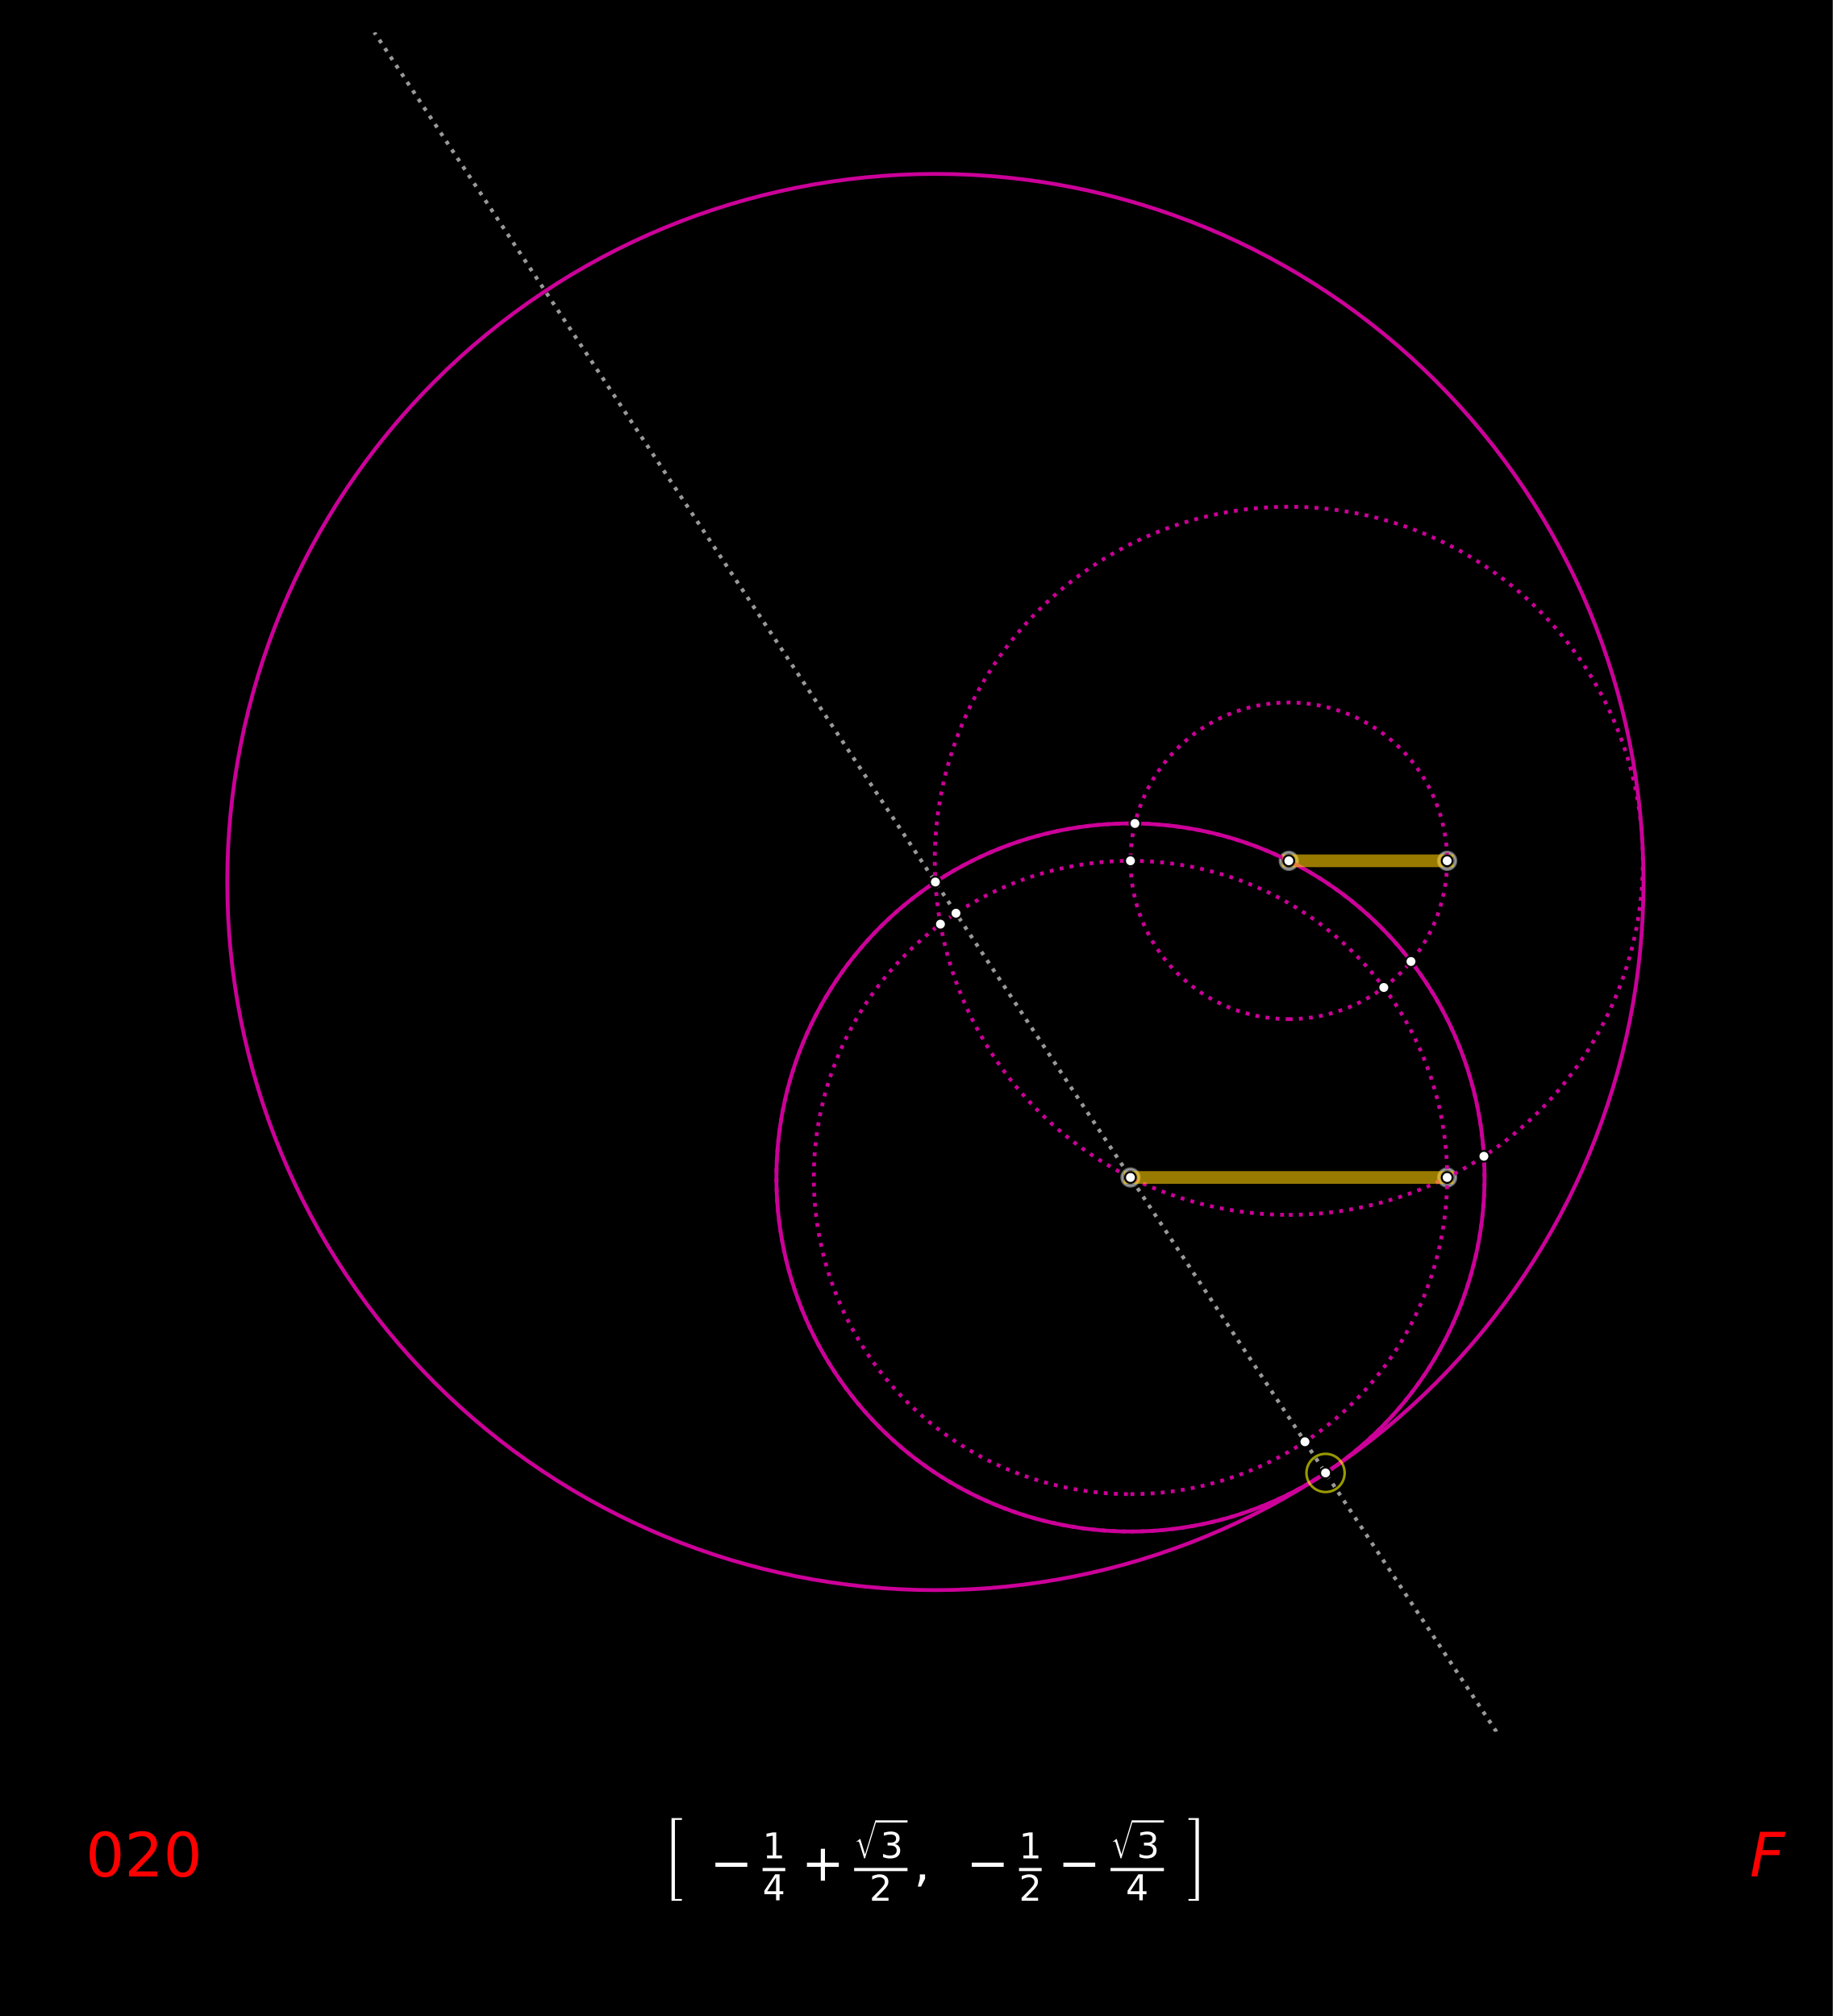
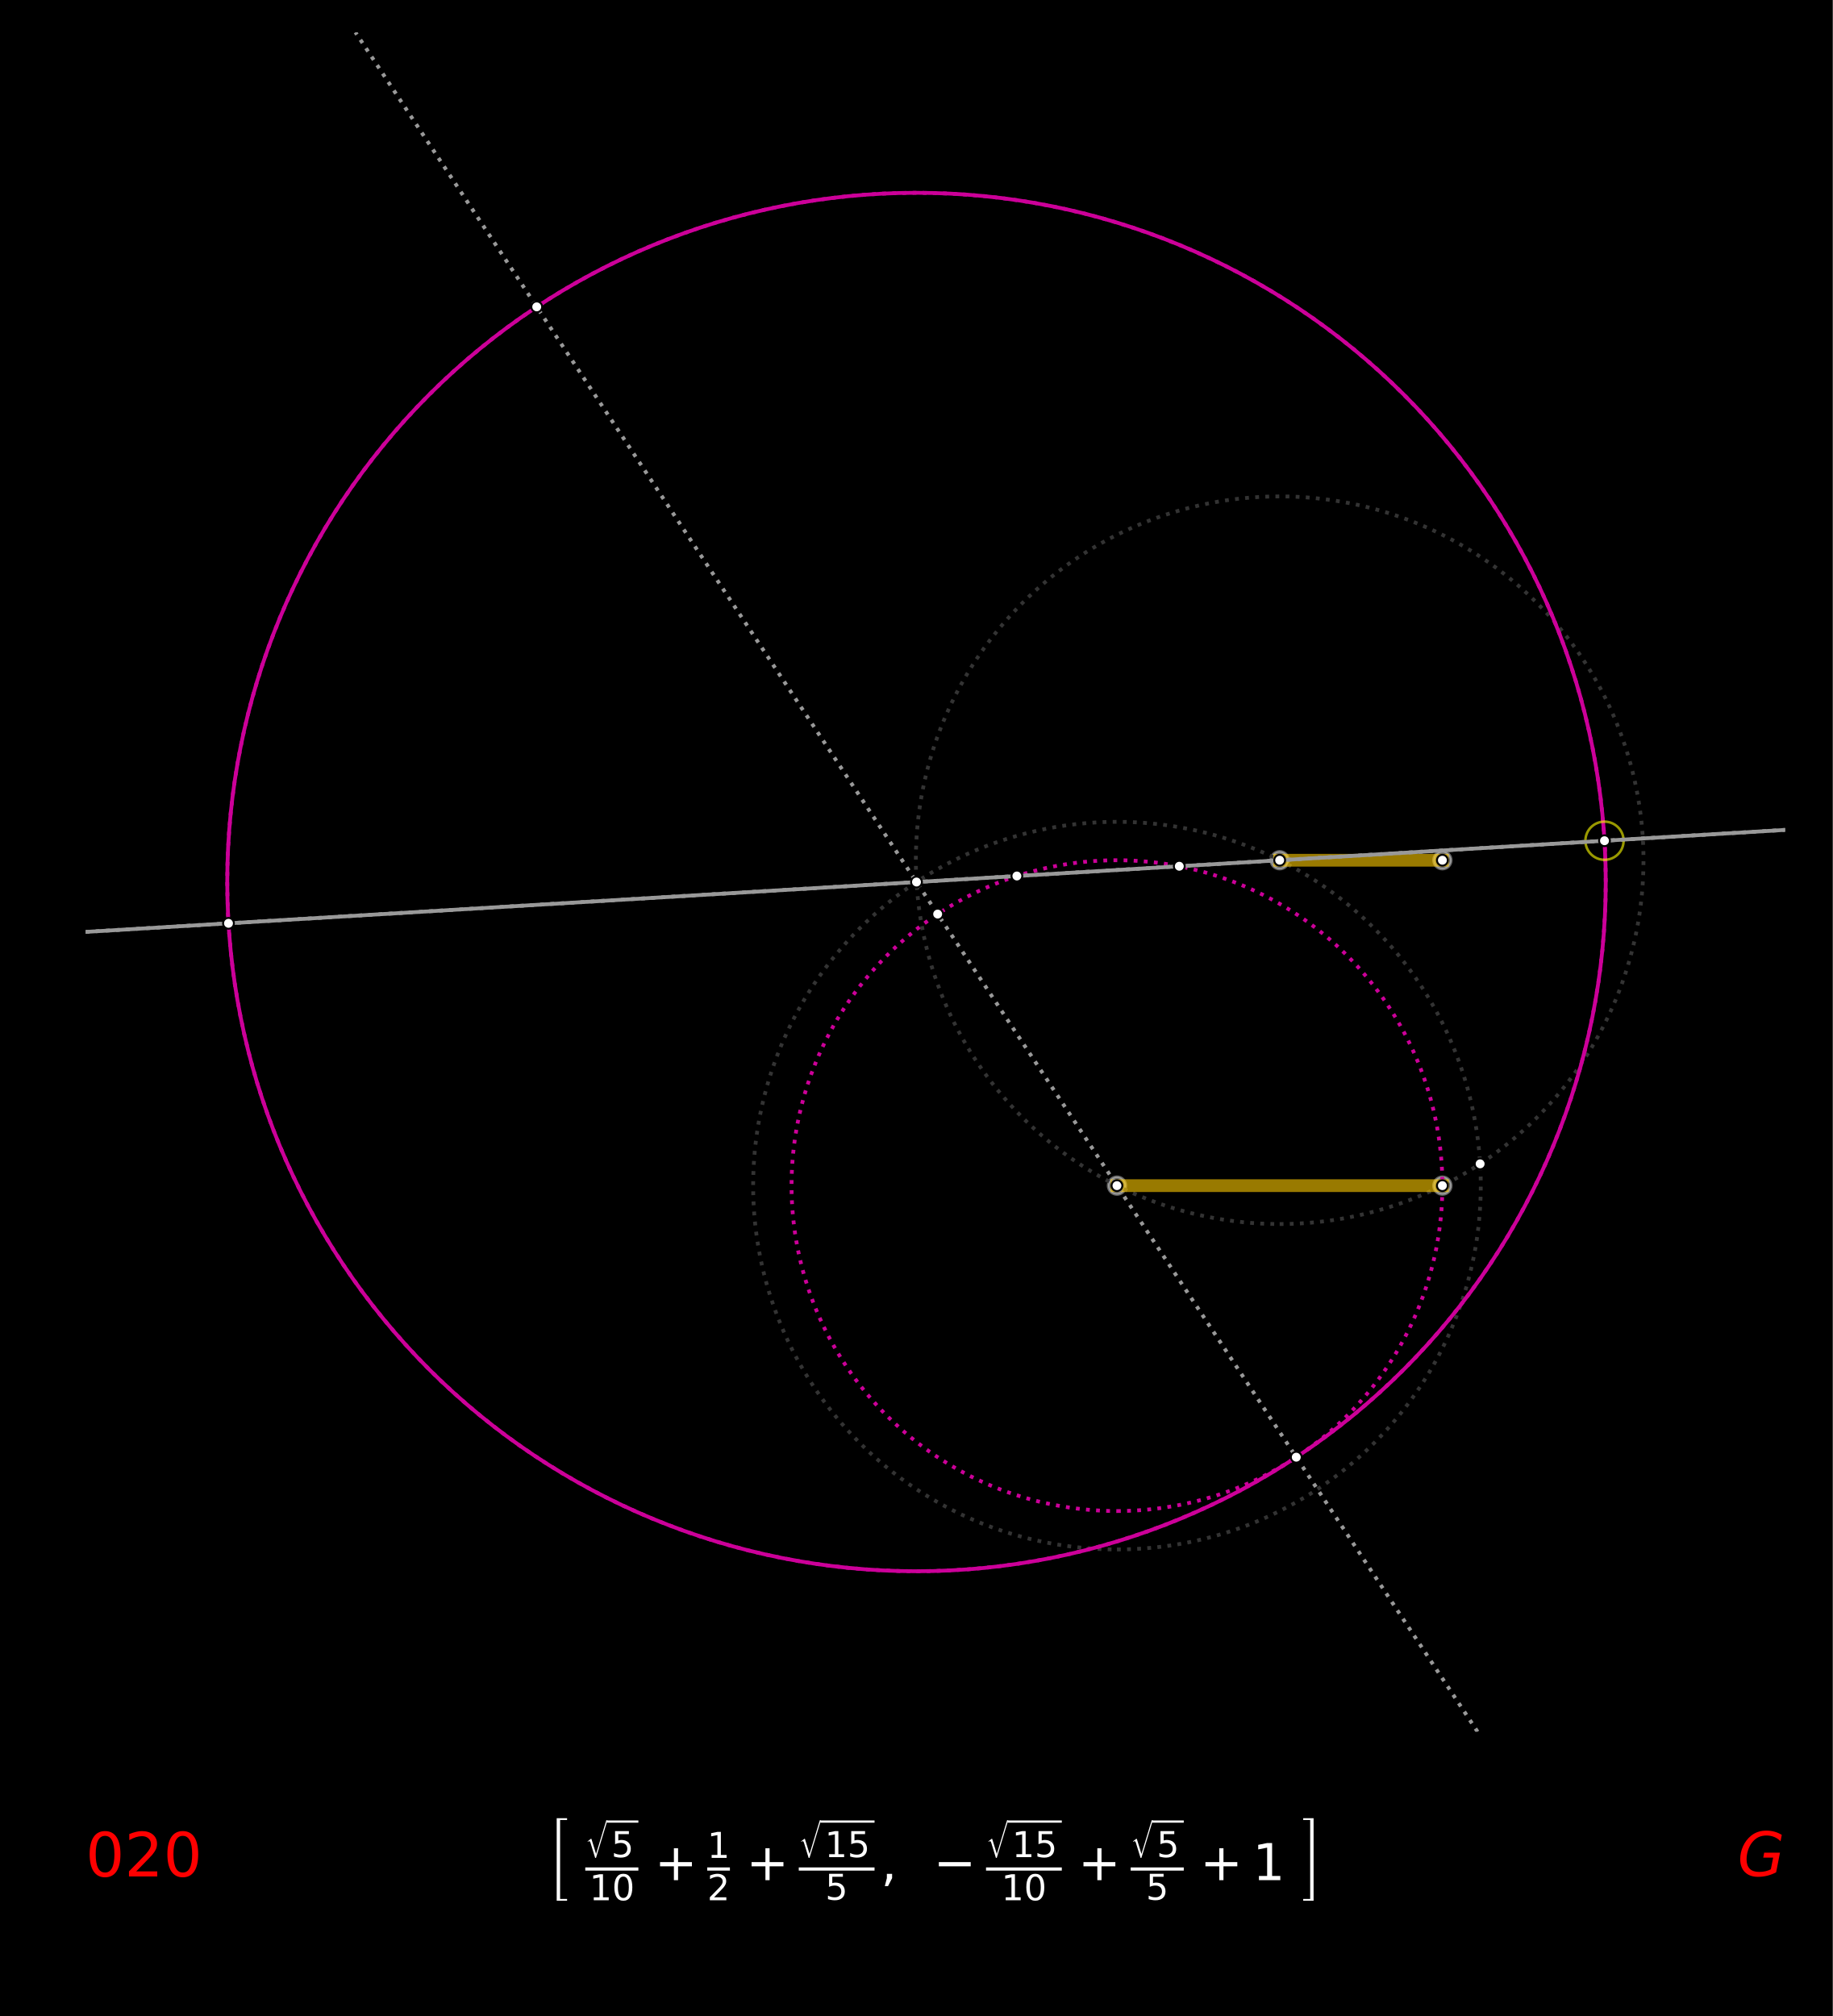
<svg xmlns="http://www.w3.org/2000/svg" xmlns:xlink="http://www.w3.org/1999/xlink" width="720pt" height="792pt" viewBox="0 0 720 792" version="1.1">
  <defs>
    <style type="text/css">*{stroke-linejoin: round; stroke-linecap: butt}</style>
  </defs>
  <g id="figure_1">
    <g id="patch_1">
      <path d="M 0 792  L 720 792  L 720 0  L 0 0  z " />
    </g>
    <g id="axes_1">
      <g id="line2d_1">
        <defs>
-           <path id="m3d652a854d" d="M 0 3.5  C 0.928 3.5 1.819 3.131 2.475 2.475  C 3.131 1.819 3.5 0.928 3.5 0  C 3.5 -0.928 3.131 -1.819 2.475 -2.475  C 1.819 -3.131 0.928 -3.5 0 -3.5  C -0.928 -3.5 -1.819 -3.131 -2.475 -2.475  C -3.131 -1.819 -3.5 -0.928 -3.5 0  C -3.5 0.928 -3.131 1.819 -2.475 2.475  C -1.819 3.131 -0.928 3.5 0 3.5  z " style="stroke: #ffffff; stroke-opacity: 0.4" />
-         </defs>
-         <g clip-path="url(#p9b6917e8b0)">
-           <use xlink:href="#m3d652a854d" x="444.098" y="462.583" style="fill: #ffffff; fill-opacity: 0.4; stroke: #ffffff; stroke-opacity: 0.4" />
+           <path id="m5c13296774" d="M 0 3.5  C 0.928 3.5 1.819 3.131 2.475 2.475  C 3.131 1.819 3.5 0.928 3.5 0  C 3.5 -0.928 3.131 -1.819 2.475 -2.475  C 1.819 -3.131 0.928 -3.5 0 -3.5  C -0.928 -3.5 -1.819 -3.131 -2.475 -2.475  C -3.131 -1.819 -3.5 -0.928 -3.5 0  C -3.5 0.928 -3.131 1.819 -2.475 2.475  C -1.819 3.131 -0.928 3.5 0 3.5  z " style="stroke: #ffffff; stroke-opacity: 0.4" />
+         </defs>
+         <g clip-path="url(#pd0461bbf20)">
+           <use xlink:href="#m5c13296774" x="438.796" y="465.784" style="fill: #ffffff; fill-opacity: 0.4; stroke: #ffffff; stroke-opacity: 0.4" />
        </g>
      </g>
      <g id="line2d_2">
-         <g clip-path="url(#p9b6917e8b0)">
-           <use xlink:href="#m3d652a854d" x="568.505" y="462.583" style="fill: #ffffff; fill-opacity: 0.4; stroke: #ffffff; stroke-opacity: 0.4" />
+         <g clip-path="url(#pd0461bbf20)">
+           <use xlink:href="#m5c13296774" x="566.635" y="465.784" style="fill: #ffffff; fill-opacity: 0.4; stroke: #ffffff; stroke-opacity: 0.4" />
        </g>
      </g>
      <g id="line2d_3">
-         <g clip-path="url(#p9b6917e8b0)">
-           <use xlink:href="#m3d652a854d" x="506.302" y="338.175" style="fill: #ffffff; fill-opacity: 0.4; stroke: #ffffff; stroke-opacity: 0.4" />
+         <g clip-path="url(#pd0461bbf20)">
+           <use xlink:href="#m5c13296774" x="502.715" y="337.946" style="fill: #ffffff; fill-opacity: 0.4; stroke: #ffffff; stroke-opacity: 0.4" />
        </g>
      </g>
      <g id="line2d_4">
-         <g clip-path="url(#p9b6917e8b0)">
-           <use xlink:href="#m3d652a854d" x="568.505" y="338.175" style="fill: #ffffff; fill-opacity: 0.4; stroke: #ffffff; stroke-opacity: 0.4" />
+         <g clip-path="url(#pd0461bbf20)">
+           <use xlink:href="#m5c13296774" x="566.635" y="337.946" style="fill: #ffffff; fill-opacity: 0.4; stroke: #ffffff; stroke-opacity: 0.4" />
        </g>
      </g>
      <g id="patch_2">
-         <path d="M 444.098 586.99  C 477.091 586.99 508.738 573.882 532.067 550.552  C 555.397 527.222 568.505 495.576 568.505 462.583  C 568.505 429.59 555.397 397.943 532.067 374.613  C 508.738 351.284 477.091 338.175 444.098 338.175  C 411.105 338.175 379.459 351.284 356.129 374.613  C 332.799 397.943 319.691 429.59 319.691 462.583  C 319.691 495.576 332.799 527.222 356.129 550.552  C 379.459 573.882 411.105 586.99 444.098 586.99  L 444.098 586.99  z " clip-path="url(#p9b6917e8b0)" style="fill: none; stroke-dasharray: 1.5,2.475; stroke-dashoffset: 0; stroke: #cc0099; stroke-width: 1.5; stroke-linejoin: miter" />
+         <path d="M 438.796 608.713  C 476.701 608.713 513.058 593.653 539.861 566.85  C 566.664 540.047 581.724 503.689 581.724 465.784  C 581.724 427.879 566.664 391.522 539.861 364.719  C 513.058 337.916 476.701 322.856 438.796 322.856  C 400.891 322.856 364.533 337.916 337.73 364.719  C 310.927 391.522 295.868 427.879 295.868 465.784  C 295.868 503.689 310.927 540.047 337.73 566.85  C 364.533 593.653 400.891 608.713 438.796 608.713  L 438.796 608.713  z " clip-path="url(#pd0461bbf20)" style="fill: none; stroke-dasharray: 1.5,2.475; stroke-dashoffset: 0; stroke: #333333; stroke-width: 1.5; stroke-linejoin: miter" />
      </g>
      <g id="patch_3">
-         <path d="M 506.302 400.379  C 522.798 400.379 538.622 393.825 550.286 382.16  C 561.951 370.495 568.505 354.672 568.505 338.175  C 568.505 321.679 561.951 305.856 550.286 294.191  C 538.622 282.526 522.798 275.972 506.302 275.972  C 489.805 275.972 473.982 282.526 462.317 294.191  C 450.652 305.856 444.098 321.679 444.098 338.175  C 444.098 354.672 450.652 370.495 462.317 382.16  C 473.982 393.825 489.805 400.379 506.302 400.379  L 506.302 400.379  z " clip-path="url(#p9b6917e8b0)" style="fill: none; stroke-dasharray: 1.5,2.475; stroke-dashoffset: 0; stroke: #cc0099; stroke-width: 1.5; stroke-linejoin: miter" />
+         <path d="M 502.715 480.874  C 540.62 480.874 576.978 465.814 603.781 439.011  C 630.584 412.208 645.643 375.851 645.643 337.946  C 645.643 300.041 630.584 263.683 603.781 236.88  C 576.978 210.077 540.62 195.017 502.715 195.017  C 464.81 195.017 428.453 210.077 401.65 236.88  C 374.847 263.683 359.787 300.041 359.787 337.946  C 359.787 375.851 374.847 412.208 401.65 439.011  C 428.453 465.814 464.81 480.874 502.715 480.874  L 502.715 480.874  z " clip-path="url(#pd0461bbf20)" style="fill: none; stroke-dasharray: 1.5,2.475; stroke-dashoffset: 0; stroke: #333333; stroke-width: 1.5; stroke-linejoin: miter" />
      </g>
      <g id="patch_4">
-         <path d="M 444.098 601.674  C 480.986 601.674 516.367 587.019 542.451 560.935  C 568.534 534.852 583.19 499.47 583.19 462.583  C 583.19 425.695 568.534 390.314 542.451 364.23  C 516.367 338.147 480.986 323.491 444.098 323.491  C 407.211 323.491 371.829 338.147 345.745 364.23  C 319.662 390.314 305.006 425.695 305.006 462.583  C 305.006 499.47 319.662 534.852 345.745 560.935  C 371.829 587.019 407.211 601.674 444.098 601.674  L 444.098 601.674  z " clip-path="url(#p9b6917e8b0)" style="fill: none; stroke-dasharray: 1.5,2.475; stroke-dashoffset: 0; stroke: #cc0099; stroke-width: 1.5; stroke-linejoin: miter" />
+         <path d="M 438.796 593.623  C 472.699 593.623 505.218 580.153 529.191 556.18  C 553.165 532.207 566.635 499.688 566.635 465.784  C 566.635 431.881 553.165 399.362 529.191 375.389  C 505.218 351.415 472.699 337.946 438.796 337.946  C 404.892 337.946 372.373 351.415 348.4 375.389  C 324.427 399.362 310.957 431.881 310.957 465.784  C 310.957 499.688 324.427 532.207 348.4 556.18  C 372.373 580.153 404.892 593.623 438.796 593.623  L 438.796 593.623  z " clip-path="url(#pd0461bbf20)" style="fill: none; stroke-dasharray: 1.5,2.475; stroke-dashoffset: 0; stroke: #cc0099; stroke-width: 1.5; stroke-linejoin: miter" />
      </g>
      <g id="patch_5">
-         <path d="M 506.302 477.267  C 543.189 477.267 578.571 462.611 604.654 436.528  C 630.738 410.445 645.393 375.063 645.393 338.175  C 645.393 301.288 630.738 265.906 604.654 239.823  C 578.571 213.739 543.189 199.084 506.302 199.084  C 469.414 199.084 434.033 213.739 407.949 239.823  C 381.866 265.906 367.21 301.288 367.21 338.175  C 367.21 375.063 381.866 410.445 407.949 436.528  C 434.033 462.611 469.414 477.267 506.302 477.267  L 506.302 477.267  z " clip-path="url(#p9b6917e8b0)" style="fill: none; stroke-dasharray: 1.5,2.475; stroke-dashoffset: 0; stroke: #cc0099; stroke-width: 1.5; stroke-linejoin: miter" />
+         <path d="M 360.044 617.276  C 431.852 617.276 500.729 588.746 551.505 537.97  C 602.281 487.194 630.811 418.317 630.811 346.509  C 630.811 274.701 602.281 205.824 551.505 155.048  C 500.729 104.272 431.852 75.742 360.044 75.742  C 288.235 75.742 219.359 104.272 168.583 155.048  C 117.806 205.824 89.277 274.701 89.277 346.509  C 89.277 418.317 117.806 487.194 168.583 537.97  C 219.359 588.746 288.235 617.276 360.044 617.276  L 360.044 617.276  z " clip-path="url(#pd0461bbf20)" style="fill: none; stroke-dasharray: 1.5,2.475; stroke-dashoffset: 0; stroke: #cc0099; stroke-width: 1.5; stroke-linejoin: miter" />
      </g>
      <g id="patch_6">
-         <path d="M 367.46 624.692  C 441.235 624.692 511.998 595.381 564.165 543.214  C 616.332 491.048 645.643 420.284 645.643 346.509  C 645.643 272.734 616.332 201.971 564.165 149.804  C 511.998 97.637 441.235 68.326 367.46 68.326  C 293.685 68.326 222.922 97.637 170.755 149.804  C 118.588 201.971 89.277 272.734 89.277 346.509  C 89.277 420.284 118.588 491.048 170.755 543.214  C 222.922 595.381 293.685 624.692 367.46 624.692  L 367.46 624.692  z " clip-path="url(#p9b6917e8b0)" style="fill: none; stroke: #cc0099; stroke-width: 1.5; stroke-linejoin: miter" />
-       </g>
-       <g id="patch_7">
-         <path d="M 444.098 601.674  C 480.986 601.674 516.367 587.019 542.451 560.935  C 568.534 534.852 583.19 499.47 583.19 462.583  C 583.19 425.695 568.534 390.314 542.451 364.23  C 516.367 338.147 480.986 323.491 444.098 323.491  C 407.211 323.491 371.829 338.147 345.745 364.23  C 319.662 390.314 305.006 425.695 305.006 462.583  C 305.006 499.47 319.662 534.852 345.745 560.935  C 371.829 587.019 407.211 601.674 444.098 601.674  L 444.098 601.674  z " clip-path="url(#p9b6917e8b0)" style="fill: none; stroke: #cc0099; stroke-width: 1.5; stroke-linejoin: miter" />
+         <path d="M 360.044 617.276  C 431.852 617.276 500.729 588.746 551.505 537.97  C 602.281 487.194 630.811 418.317 630.811 346.509  C 630.811 274.701 602.281 205.824 551.505 155.048  C 500.729 104.272 431.852 75.742 360.044 75.742  C 288.235 75.742 219.359 104.272 168.583 155.048  C 117.806 205.824 89.277 274.701 89.277 346.509  C 89.277 418.317 117.806 487.194 168.583 537.97  C 219.359 588.746 288.235 617.276 360.044 617.276  L 360.044 617.276  z " clip-path="url(#pd0461bbf20)" style="fill: none; stroke: #cc0099; stroke-width: 1.5; stroke-linejoin: miter" />
      </g>
      <g id="line2d_5">
-         <path d="M 444.098 462.583  L 568.505 462.583  " clip-path="url(#p9b6917e8b0)" style="fill: none; stroke: #ffcc00; stroke-opacity: 0.6; stroke-width: 5; stroke-linecap: square" />
+         <path d="M 438.796 465.784  L 566.635 465.784  " clip-path="url(#pd0461bbf20)" style="fill: none; stroke: #ffcc00; stroke-opacity: 0.6; stroke-width: 5; stroke-linecap: square" />
      </g>
      <g id="line2d_6">
-         <path d="M 506.302 338.175  L 568.505 338.175  " clip-path="url(#p9b6917e8b0)" style="fill: none; stroke: #ffcc00; stroke-opacity: 0.6; stroke-width: 5; stroke-linecap: square" />
+         <path d="M 502.715 337.946  L 566.635 337.946  " clip-path="url(#pd0461bbf20)" style="fill: none; stroke: #ffcc00; stroke-opacity: 0.6; stroke-width: 5; stroke-linecap: square" />
      </g>
      <g id="line2d_7">
-         <path d="M 587.866 680.329  L 147.054 12.689  " clip-path="url(#p9b6917e8b0)" style="fill: none; stroke-dasharray: 1.5,2.475; stroke-dashoffset: 0; stroke: #999999; stroke-width: 1.5" />
+         <path d="M 580.45 680.329  L 139.638 12.689  " clip-path="url(#pd0461bbf20)" style="fill: none; stroke-dasharray: 1.5,2.475; stroke-dashoffset: 0; stroke: #999999; stroke-width: 1.5" />
      </g>
      <g id="line2d_8">
-         <defs>
-           <path id="m016233869d" d="M 0 7.5  C 1.989 7.5 3.897 6.71 5.303 5.303  C 6.71 3.897 7.5 1.989 7.5 0  C 7.5 -1.989 6.71 -3.897 5.303 -5.303  C 3.897 -6.71 1.989 -7.5 0 -7.5  C -1.989 -7.5 -3.897 -6.71 -5.303 -5.303  C -6.71 -3.897 -7.5 -1.989 -7.5 0  C -7.5 1.989 -6.71 3.897 -5.303 5.303  C -3.897 6.71 -1.989 7.5 0 7.5  z " style="stroke: #ffff00; stroke-opacity: 0.6" />
-         </defs>
-         <g clip-path="url(#p9b6917e8b0)">
-           <use xlink:href="#m016233869d" x="520.736" y="578.656" style="fill-opacity: 0; stroke: #ffff00; stroke-opacity: 0.6" />
-         </g>
+         <path d="M 33.64 366.101  L 701.28 326.027  " clip-path="url(#pd0461bbf20)" style="fill: none; stroke-dasharray: 1.5,2.475; stroke-dashoffset: 0; stroke: #999999; stroke-width: 1.5" />
      </g>
      <g id="line2d_9">
        <defs>
-           <path id="m0f5f2f4062" d="M 0 2  C 0.53 2 1.039 1.789 1.414 1.414  C 1.789 1.039 2 0.53 2 0  C 2 -0.53 1.789 -1.039 1.414 -1.414  C 1.039 -1.789 0.53 -2 0 -2  C -0.53 -2 -1.039 -1.789 -1.414 -1.414  C -1.789 -1.039 -2 -0.53 -2 0  C -2 0.53 -1.789 1.039 -1.414 1.414  C -1.039 1.789 -0.53 2 0 2  z " style="stroke: #000000" />
-         </defs>
-         <g clip-path="url(#p9b6917e8b0)">
-           <use xlink:href="#m0f5f2f4062" x="444.098" y="462.583" style="stroke: #000000" />
+           <path id="m58159d58eb" d="M 0 7.5  C 1.989 7.5 3.897 6.71 5.303 5.303  C 6.71 3.897 7.5 1.989 7.5 0  C 7.5 -1.989 6.71 -3.897 5.303 -5.303  C 3.897 -6.71 1.989 -7.5 0 -7.5  C -1.989 -7.5 -3.897 -6.71 -5.303 -5.303  C -6.71 -3.897 -7.5 -1.989 -7.5 0  C -7.5 1.989 -6.71 3.897 -5.303 5.303  C -3.897 6.71 -1.989 7.5 0 7.5  z " style="stroke: #ffff00; stroke-opacity: 0.6" />
+         </defs>
+         <g clip-path="url(#pd0461bbf20)">
+           <use xlink:href="#m58159d58eb" x="630.324" y="330.286" style="fill-opacity: 0; stroke: #ffff00; stroke-opacity: 0.6" />
        </g>
      </g>
      <g id="line2d_10">
-         <g clip-path="url(#p9b6917e8b0)">
-           <use xlink:href="#m0f5f2f4062" x="568.505" y="462.583" style="stroke: #000000" />
-         </g>
+         <path d="M 33.64 366.101  L 701.28 326.027  " clip-path="url(#pd0461bbf20)" style="fill: none; stroke: #999999; stroke-width: 1.5; stroke-linecap: square" />
      </g>
      <g id="line2d_11">
-         <g clip-path="url(#p9b6917e8b0)">
-           <use xlink:href="#m0f5f2f4062" x="506.302" y="338.175" style="stroke: #000000" />
+         <defs>
+           <path id="m1d39be6f05" d="M 0 2  C 0.53 2 1.039 1.789 1.414 1.414  C 1.789 1.039 2 0.53 2 0  C 2 -0.53 1.789 -1.039 1.414 -1.414  C 1.039 -1.789 0.53 -2 0 -2  C -0.53 -2 -1.039 -1.789 -1.414 -1.414  C -1.789 -1.039 -2 -0.53 -2 0  C -2 0.53 -1.789 1.039 -1.414 1.414  C -1.039 1.789 -0.53 2 0 2  z " style="stroke: #000000" />
+         </defs>
+         <g clip-path="url(#pd0461bbf20)">
+           <use xlink:href="#m1d39be6f05" x="438.796" y="465.784" style="stroke: #000000" />
        </g>
      </g>
      <g id="line2d_12">
-         <g clip-path="url(#p9b6917e8b0)">
-           <use xlink:href="#m0f5f2f4062" x="568.505" y="338.175" style="stroke: #000000" />
+         <g clip-path="url(#pd0461bbf20)">
+           <use xlink:href="#m1d39be6f05" x="566.635" y="465.784" style="stroke: #000000" />
        </g>
      </g>
      <g id="line2d_13">
-         <g clip-path="url(#p9b6917e8b0)">
-           <use xlink:href="#m0f5f2f4062" x="444.098" y="338.175" style="stroke: #000000" />
+         <g clip-path="url(#pd0461bbf20)">
+           <use xlink:href="#m1d39be6f05" x="502.715" y="337.946" style="stroke: #000000" />
        </g>
      </g>
      <g id="line2d_14">
-         <g clip-path="url(#p9b6917e8b0)">
-           <use xlink:href="#m0f5f2f4062" x="543.624" y="387.938" style="stroke: #000000" />
+         <g clip-path="url(#pd0461bbf20)">
+           <use xlink:href="#m1d39be6f05" x="566.635" y="337.946" style="stroke: #000000" />
        </g>
      </g>
      <g id="line2d_15">
-         <g clip-path="url(#p9b6917e8b0)">
-           <use xlink:href="#m0f5f2f4062" x="445.854" y="323.502" style="stroke: #000000" />
+         <g clip-path="url(#pd0461bbf20)">
+           <use xlink:href="#m1d39be6f05" x="360.044" y="346.509" style="stroke: #000000" />
        </g>
      </g>
      <g id="line2d_16">
-         <g clip-path="url(#p9b6917e8b0)">
-           <use xlink:href="#m0f5f2f4062" x="554.309" y="377.73" style="stroke: #000000" />
+         <g clip-path="url(#pd0461bbf20)">
+           <use xlink:href="#m1d39be6f05" x="581.467" y="457.221" style="stroke: #000000" />
        </g>
      </g>
      <g id="line2d_17">
-         <g clip-path="url(#p9b6917e8b0)">
-           <use xlink:href="#m0f5f2f4062" x="369.454" y="363.057" style="stroke: #000000" />
+         <g clip-path="url(#pd0461bbf20)">
+           <use xlink:href="#m1d39be6f05" x="368.358" y="359.101" style="stroke: #000000" />
        </g>
      </g>
      <g id="line2d_18">
-         <g clip-path="url(#p9b6917e8b0)">
-           <use xlink:href="#m0f5f2f4062" x="367.46" y="346.509" style="stroke: #000000" />
+         <g clip-path="url(#pd0461bbf20)">
+           <use xlink:href="#m1d39be6f05" x="509.234" y="572.467" style="stroke: #000000" />
        </g>
      </g>
      <g id="line2d_19">
-         <g clip-path="url(#p9b6917e8b0)">
-           <use xlink:href="#m0f5f2f4062" x="582.94" y="454.249" style="stroke: #000000" />
+         <g clip-path="url(#pd0461bbf20)">
+           <use xlink:href="#m1d39be6f05" x="210.854" y="120.551" style="stroke: #000000" />
        </g>
      </g>
      <g id="line2d_20">
-         <g clip-path="url(#p9b6917e8b0)">
-           <use xlink:href="#m0f5f2f4062" x="375.551" y="358.763" style="stroke: #000000" />
+         <g clip-path="url(#pd0461bbf20)">
+           <use xlink:href="#m1d39be6f05" x="399.477" y="344.142" style="stroke: #000000" />
        </g>
      </g>
      <g id="line2d_21">
-         <g clip-path="url(#p9b6917e8b0)">
-           <use xlink:href="#m0f5f2f4062" x="512.645" y="566.402" style="stroke: #000000" />
+         <g clip-path="url(#pd0461bbf20)">
+           <use xlink:href="#m1d39be6f05" x="463.282" y="340.312" style="stroke: #000000" />
        </g>
      </g>
      <g id="line2d_22">
-         <g clip-path="url(#p9b6917e8b0)">
-           <use xlink:href="#m0f5f2f4062" x="520.736" y="578.656" style="stroke: #000000" />
+         <g clip-path="url(#pd0461bbf20)">
+           <use xlink:href="#m1d39be6f05" x="89.763" y="362.732" style="stroke: #000000" />
        </g>
      </g>
      <g id="line2d_23">
-         <defs>
-           <path id="m3401cb65c1" d="M 0 1.25  C 0.332 1.25 0.649 1.118 0.884 0.884  C 1.118 0.649 1.25 0.332 1.25 0  C 1.25 -0.332 1.118 -0.649 0.884 -0.884  C 0.649 -1.118 0.332 -1.25 0 -1.25  C -0.332 -1.25 -0.649 -1.118 -0.884 -0.884  C -1.118 -0.649 -1.25 -0.332 -1.25 0  C -1.25 0.332 -1.118 0.649 -0.884 0.884  C -0.649 1.118 -0.332 1.25 0 1.25  z " style="stroke: #ffffff" />
-         </defs>
-         <g clip-path="url(#p9b6917e8b0)">
-           <use xlink:href="#m3401cb65c1" x="444.098" y="462.583" style="fill: #ffffff; stroke: #ffffff" />
+         <g clip-path="url(#pd0461bbf20)">
+           <use xlink:href="#m1d39be6f05" x="630.324" y="330.286" style="stroke: #000000" />
        </g>
      </g>
      <g id="line2d_24">
-         <g clip-path="url(#p9b6917e8b0)">
-           <use xlink:href="#m3401cb65c1" x="568.505" y="462.583" style="fill: #ffffff; stroke: #ffffff" />
+         <defs>
+           <path id="md8f8c01a0f" d="M 0 1.25  C 0.332 1.25 0.649 1.118 0.884 0.884  C 1.118 0.649 1.25 0.332 1.25 0  C 1.25 -0.332 1.118 -0.649 0.884 -0.884  C 0.649 -1.118 0.332 -1.25 0 -1.25  C -0.332 -1.25 -0.649 -1.118 -0.884 -0.884  C -1.118 -0.649 -1.25 -0.332 -1.25 0  C -1.25 0.332 -1.118 0.649 -0.884 0.884  C -0.649 1.118 -0.332 1.25 0 1.25  z " style="stroke: #ffffff" />
+         </defs>
+         <g clip-path="url(#pd0461bbf20)">
+           <use xlink:href="#md8f8c01a0f" x="438.796" y="465.784" style="fill: #ffffff; stroke: #ffffff" />
        </g>
      </g>
      <g id="line2d_25">
-         <g clip-path="url(#p9b6917e8b0)">
-           <use xlink:href="#m3401cb65c1" x="506.302" y="338.175" style="fill: #ffffff; stroke: #ffffff" />
+         <g clip-path="url(#pd0461bbf20)">
+           <use xlink:href="#md8f8c01a0f" x="566.635" y="465.784" style="fill: #ffffff; stroke: #ffffff" />
        </g>
      </g>
      <g id="line2d_26">
-         <g clip-path="url(#p9b6917e8b0)">
-           <use xlink:href="#m3401cb65c1" x="568.505" y="338.175" style="fill: #ffffff; stroke: #ffffff" />
+         <g clip-path="url(#pd0461bbf20)">
+           <use xlink:href="#md8f8c01a0f" x="502.715" y="337.946" style="fill: #ffffff; stroke: #ffffff" />
        </g>
      </g>
      <g id="line2d_27">
-         <g clip-path="url(#p9b6917e8b0)">
-           <use xlink:href="#m3401cb65c1" x="444.098" y="338.175" style="fill: #ffffff; stroke: #ffffff" />
+         <g clip-path="url(#pd0461bbf20)">
+           <use xlink:href="#md8f8c01a0f" x="566.635" y="337.946" style="fill: #ffffff; stroke: #ffffff" />
        </g>
      </g>
      <g id="line2d_28">
-         <g clip-path="url(#p9b6917e8b0)">
-           <use xlink:href="#m3401cb65c1" x="543.624" y="387.938" style="fill: #ffffff; stroke: #ffffff" />
+         <g clip-path="url(#pd0461bbf20)">
+           <use xlink:href="#md8f8c01a0f" x="360.044" y="346.509" style="fill: #ffffff; stroke: #ffffff" />
        </g>
      </g>
      <g id="line2d_29">
-         <g clip-path="url(#p9b6917e8b0)">
-           <use xlink:href="#m3401cb65c1" x="445.854" y="323.502" style="fill: #ffffff; stroke: #ffffff" />
+         <g clip-path="url(#pd0461bbf20)">
+           <use xlink:href="#md8f8c01a0f" x="581.467" y="457.221" style="fill: #ffffff; stroke: #ffffff" />
        </g>
      </g>
      <g id="line2d_30">
-         <g clip-path="url(#p9b6917e8b0)">
-           <use xlink:href="#m3401cb65c1" x="554.309" y="377.73" style="fill: #ffffff; stroke: #ffffff" />
+         <g clip-path="url(#pd0461bbf20)">
+           <use xlink:href="#md8f8c01a0f" x="368.358" y="359.101" style="fill: #ffffff; stroke: #ffffff" />
        </g>
      </g>
      <g id="line2d_31">
-         <g clip-path="url(#p9b6917e8b0)">
-           <use xlink:href="#m3401cb65c1" x="369.454" y="363.057" style="fill: #ffffff; stroke: #ffffff" />
+         <g clip-path="url(#pd0461bbf20)">
+           <use xlink:href="#md8f8c01a0f" x="509.234" y="572.467" style="fill: #ffffff; stroke: #ffffff" />
        </g>
      </g>
      <g id="line2d_32">
-         <g clip-path="url(#p9b6917e8b0)">
-           <use xlink:href="#m3401cb65c1" x="367.46" y="346.509" style="fill: #ffffff; stroke: #ffffff" />
+         <g clip-path="url(#pd0461bbf20)">
+           <use xlink:href="#md8f8c01a0f" x="210.854" y="120.551" style="fill: #ffffff; stroke: #ffffff" />
        </g>
      </g>
      <g id="line2d_33">
-         <g clip-path="url(#p9b6917e8b0)">
-           <use xlink:href="#m3401cb65c1" x="582.94" y="454.249" style="fill: #ffffff; stroke: #ffffff" />
+         <g clip-path="url(#pd0461bbf20)">
+           <use xlink:href="#md8f8c01a0f" x="399.477" y="344.142" style="fill: #ffffff; stroke: #ffffff" />
        </g>
      </g>
      <g id="line2d_34">
-         <g clip-path="url(#p9b6917e8b0)">
-           <use xlink:href="#m3401cb65c1" x="375.551" y="358.763" style="fill: #ffffff; stroke: #ffffff" />
+         <g clip-path="url(#pd0461bbf20)">
+           <use xlink:href="#md8f8c01a0f" x="463.282" y="340.312" style="fill: #ffffff; stroke: #ffffff" />
        </g>
      </g>
      <g id="line2d_35">
-         <g clip-path="url(#p9b6917e8b0)">
-           <use xlink:href="#m3401cb65c1" x="512.645" y="566.402" style="fill: #ffffff; stroke: #ffffff" />
+         <g clip-path="url(#pd0461bbf20)">
+           <use xlink:href="#md8f8c01a0f" x="89.763" y="362.732" style="fill: #ffffff; stroke: #ffffff" />
        </g>
      </g>
      <g id="line2d_36">
-         <g clip-path="url(#p9b6917e8b0)">
-           <use xlink:href="#m3401cb65c1" x="520.736" y="578.656" style="fill: #ffffff; stroke: #ffffff" />
+         <g clip-path="url(#pd0461bbf20)">
+           <use xlink:href="#md8f8c01a0f" x="630.324" y="330.286" style="fill: #ffffff; stroke: #ffffff" />
        </g>
      </g>
    </g>
    <g id="axes_2">
      <g id="text_1">
-         <g style="fill: #ffffff" transform="translate(260.46 738.8491) scale(0.2 -0.2)">
+         <g style="fill: #ffffff" transform="translate(215.36 738.6491) scale(0.2 -0.2)">
          <defs>
            <path id="STIXSizeTwoSym-Regular-5b" d="M 2701 -1786  L 1216 -1786  L 1216 10022  L 2701 10022  L 2701 9766  L 1702 9766  L 1702 -1530  L 2701 -1530  L 2701 -1786  z " transform="scale(0.015625)" />
-             <path id="DejaVuSans-2212" d="M 678 2272  L 4684 2272  L 4684 1741  L 678 1741  L 678 2272  z " transform="scale(0.015625)" />
+             <path id="STIXSizeOneSym-Regular-221a" d="M 6970 9933  L 3373 -1888  L 3104 -1888  L 1626 2918  Q 1555 3149 1465 3251  Q 1376 3354 1229 3354  Q 1011 3354 794 3181  L 717 3309  L 1766 4115  L 1926 4115  L 3379 -602  L 3405 -602  L 6605 9933  L 6970 9933  z " transform="scale(0.015625)" />
+             <path id="DejaVuSans-35" d="M 691 4666  L 3169 4666  L 3169 4134  L 1269 4134  L 1269 2991  Q 1406 3038 1543 3061  Q 1681 3084 1819 3084  Q 2600 3084 3056 2656  Q 3513 2228 3513 1497  Q 3513 744 3044 326  Q 2575 -91 1722 -91  Q 1428 -91 1123 -41  Q 819 9 494 109  L 494 744  Q 775 591 1075 516  Q 1375 441 1709 441  Q 2250 441 2565 725  Q 2881 1009 2881 1497  Q 2881 1984 2565 2268  Q 2250 2553 1709 2553  Q 1456 2553 1204 2497  Q 953 2441 691 2322  L 691 4666  z " transform="scale(0.015625)" />
            <path id="DejaVuSans-31" d="M 794 531  L 1825 531  L 1825 4091  L 703 3866  L 703 4441  L 1819 4666  L 2450 4666  L 2450 531  L 3481 531  L 3481 0  L 794 0  L 794 531  z " transform="scale(0.015625)" />
-             <path id="DejaVuSans-34" d="M 2419 4116  L 825 1625  L 2419 1625  L 2419 4116  z M 2253 4666  L 3047 4666  L 3047 1625  L 3713 1625  L 3713 1100  L 3047 1100  L 3047 0  L 2419 0  L 2419 1100  L 313 1100  L 313 1709  L 2253 4666  z " transform="scale(0.015625)" />
+             <path id="DejaVuSans-30" d="M 2034 4250  Q 1547 4250 1301 3770  Q 1056 3291 1056 2328  Q 1056 1369 1301 889  Q 1547 409 2034 409  Q 2525 409 2770 889  Q 3016 1369 3016 2328  Q 3016 3291 2770 3770  Q 2525 4250 2034 4250  z M 2034 4750  Q 2819 4750 3233 4129  Q 3647 3509 3647 2328  Q 3647 1150 3233 529  Q 2819 -91 2034 -91  Q 1250 -91 836 529  Q 422 1150 422 2328  Q 422 3509 836 4129  Q 1250 4750 2034 4750  z " transform="scale(0.015625)" />
            <path id="DejaVuSans-2b" d="M 2944 4013  L 2944 2272  L 4684 2272  L 4684 1741  L 2944 1741  L 2944 0  L 2419 0  L 2419 1741  L 678 1741  L 678 2272  L 2419 2272  L 2419 4013  L 2944 4013  z " transform="scale(0.015625)" />
-             <path id="STIXSizeOneSym-Regular-221a" d="M 6970 9933  L 3373 -1888  L 3104 -1888  L 1626 2918  Q 1555 3149 1465 3251  Q 1376 3354 1229 3354  Q 1011 3354 794 3181  L 717 3309  L 1766 4115  L 1926 4115  L 3379 -602  L 3405 -602  L 6605 9933  L 6970 9933  z " transform="scale(0.015625)" />
-             <path id="DejaVuSans-33" d="M 2597 2516  Q 3050 2419 3304 2112  Q 3559 1806 3559 1356  Q 3559 666 3084 287  Q 2609 -91 1734 -91  Q 1441 -91 1130 -33  Q 819 25 488 141  L 488 750  Q 750 597 1062 519  Q 1375 441 1716 441  Q 2309 441 2620 675  Q 2931 909 2931 1356  Q 2931 1769 2642 2001  Q 2353 2234 1838 2234  L 1294 2234  L 1294 2753  L 1863 2753  Q 2328 2753 2575 2939  Q 2822 3125 2822 3475  Q 2822 3834 2567 4026  Q 2313 4219 1838 4219  Q 1578 4219 1281 4162  Q 984 4106 628 3988  L 628 4550  Q 988 4650 1302 4700  Q 1616 4750 1894 4750  Q 2613 4750 3031 4423  Q 3450 4097 3450 3541  Q 3450 3153 3228 2886  Q 3006 2619 2597 2516  z " transform="scale(0.015625)" />
            <path id="DejaVuSans-32" d="M 1228 531  L 3431 531  L 3431 0  L 469 0  L 469 531  Q 828 903 1448 1529  Q 2069 2156 2228 2338  Q 2531 2678 2651 2914  Q 2772 3150 2772 3378  Q 2772 3750 2511 3984  Q 2250 4219 1831 4219  Q 1534 4219 1204 4116  Q 875 4013 500 3803  L 500 4441  Q 881 4594 1212 4672  Q 1544 4750 1819 4750  Q 2544 4750 2975 4387  Q 3406 4025 3406 3419  Q 3406 3131 3298 2873  Q 3191 2616 2906 2266  Q 2828 2175 2409 1742  Q 1991 1309 1228 531  z " transform="scale(0.015625)" />
            <path id="DejaVuSans-2c" d="M 750 794  L 1409 794  L 1409 256  L 897 -744  L 494 -744  L 750 256  L 750 794  z " transform="scale(0.015625)" />
+             <path id="DejaVuSans-2212" d="M 678 2272  L 4684 2272  L 4684 1741  L 678 1741  L 678 2272  z " transform="scale(0.015625)" />
            <path id="STIXSizeTwoSym-Regular-5d" d="M 1722 -1786  L 237 -1786  L 237 -1530  L 1235 -1530  L 1235 9766  L 237 9766  L 237 10022  L 1722 10022  L 1722 -1786  z " transform="scale(0.015625)" />
          </defs>
-           <use xlink:href="#STIXSizeTwoSym-Regular-5b" transform="translate(0 -14.84375) scale(0.880166)" />
-           <use xlink:href="#DejaVuSans-2212" transform="translate(92.3448 0.015625)" />
-           <use xlink:href="#DejaVuSans-31" transform="translate(195.6163 43.8125) scale(0.7)" />
-           <use xlink:href="#DejaVuSans-34" transform="translate(195.6163 -38.47187) scale(0.7)" />
-           <use xlink:href="#DejaVuSans-2b" transform="translate(272.1348 0.015625)" />
-           <use xlink:href="#STIXSizeOneSym-Regular-221a" transform="translate(375.4063 55.78906) scale(0.405101)" />
-           <use xlink:href="#DejaVuSans-33" transform="translate(426.978 44.67188) scale(0.7)" />
-           <use xlink:href="#DejaVuSans-32" transform="translate(405.4063 -39.39062) scale(0.7)" />
-           <use xlink:href="#DejaVuSans-2c" transform="translate(492.7642 0.015625)" />
-           <use xlink:href="#DejaVuSans-2212" transform="translate(595.9865 0.015625)" />
-           <use xlink:href="#DejaVuSans-31" transform="translate(699.258 43.8125) scale(0.7)" />
-           <use xlink:href="#DejaVuSans-32" transform="translate(699.258 -39.39062) scale(0.7)" />
-           <use xlink:href="#DejaVuSans-2212" transform="translate(775.7765 0.015625)" />
-           <use xlink:href="#STIXSizeOneSym-Regular-221a" transform="translate(879.048 55.78906) scale(0.405101)" />
-           <use xlink:href="#DejaVuSans-33" transform="translate(930.6197 44.67188) scale(0.7)" />
-           <use xlink:href="#DejaVuSans-34" transform="translate(909.048 -38.47187) scale(0.7)" />
-           <use xlink:href="#STIXSizeTwoSym-Regular-5d" transform="translate(1028.876 -14.84375) scale(0.880166)" />
-           <path d="M 195.616 18.812  L 195.616 25.062  L 240.152 25.062  L 240.152 18.812  L 195.616 18.812  z " />
-           <path d="M 418.228 114.25  L 418.228 118.625  L 480.264 118.625  L 480.264 114.25  L 418.228 114.25  z " />
-           <path d="M 375.406 18.812  L 375.406 25.062  L 480.264 25.062  L 480.264 18.812  L 375.406 18.812  z " />
-           <path d="M 699.258 18.812  L 699.258 25.062  L 743.794 25.062  L 743.794 18.812  L 699.258 18.812  z " />
-           <path d="M 921.87 114.25  L 921.87 118.625  L 983.906 118.625  L 983.906 114.25  L 921.87 114.25  z " />
-           <path d="M 879.048 18.812  L 879.048 25.062  L 983.906 25.062  L 983.906 18.812  L 879.048 18.812  z " />
+           <use xlink:href="#STIXSizeTwoSym-Regular-5b" transform="translate(0 -15.8125) scale(0.878565)" />
+           <use xlink:href="#STIXSizeOneSym-Regular-221a" transform="translate(72.805 55.60781) scale(0.400127)" />
+           <use xlink:href="#DejaVuSans-35" transform="translate(123.8218 45.32656) scale(0.7)" />
+           <use xlink:href="#DejaVuSans-31" transform="translate(80.805 -39.36406) scale(0.7)" />
+           <use xlink:href="#DejaVuSans-30" transform="translate(125.3411 -39.36406) scale(0.7)" />
+           <use xlink:href="#DejaVuSans-2b" transform="translate(209.0903 0.042187)" />
+           <use xlink:href="#DejaVuSans-31" transform="translate(312.3618 43.83906) scale(0.7)" />
+           <use xlink:href="#DejaVuSans-32" transform="translate(312.3618 -39.36406) scale(0.7)" />
+           <use xlink:href="#DejaVuSans-2b" transform="translate(388.8804 0.042187)" />
+           <use xlink:href="#STIXSizeOneSym-Regular-221a" transform="translate(492.1519 55.60781) scale(0.400127)" />
+           <use xlink:href="#DejaVuSans-31" transform="translate(543.1686 45.32656) scale(0.7)" />
+           <use xlink:href="#DejaVuSans-35" transform="translate(587.7048 45.32656) scale(0.7)" />
+           <use xlink:href="#DejaVuSans-35" transform="translate(544.1519 -38.44531) scale(0.7)" />
+           <use xlink:href="#DejaVuSans-2c" transform="translate(653.4909 0.042187)" />
+           <use xlink:href="#DejaVuSans-2212" transform="translate(756.7132 0.042187)" />
+           <use xlink:href="#STIXSizeOneSym-Regular-221a" transform="translate(859.9847 55.60781) scale(0.400127)" />
+           <use xlink:href="#DejaVuSans-31" transform="translate(911.0015 45.32656) scale(0.7)" />
+           <use xlink:href="#DejaVuSans-35" transform="translate(955.5376 45.32656) scale(0.7)" />
+           <use xlink:href="#DejaVuSans-31" transform="translate(889.9847 -39.36406) scale(0.7)" />
+           <use xlink:href="#DejaVuSans-30" transform="translate(934.5209 -39.36406) scale(0.7)" />
+           <use xlink:href="#DejaVuSans-2b" transform="translate(1040.806 0.042187)" />
+           <use xlink:href="#STIXSizeOneSym-Regular-221a" transform="translate(1144.078 55.60781) scale(0.400127)" />
+           <use xlink:href="#DejaVuSans-35" transform="translate(1195.094 45.32656) scale(0.7)" />
+           <use xlink:href="#DejaVuSans-35" transform="translate(1174.078 -38.44531) scale(0.7)" />
+           <use xlink:href="#DejaVuSans-2b" transform="translate(1280.363 0.042187)" />
+           <use xlink:href="#DejaVuSans-31" transform="translate(1383.635 0.042187)" />
+           <use xlink:href="#STIXSizeTwoSym-Regular-5d" transform="translate(1479.728 -15.8125) scale(0.878565)" />
+           <path d="M 115.072 112.986  L 115.072 117.361  L 177.108 117.361  L 177.108 112.986  L 115.072 112.986  z " />
+           <path d="M 72.805 18.839  L 72.805 25.089  L 177.108 25.089  L 177.108 18.839  L 72.805 18.839  z " />
+           <path d="M 312.362 18.839  L 312.362 25.089  L 356.898 25.089  L 356.898 18.839  L 312.362 18.839  z " />
+           <path d="M 534.419 112.986  L 534.419 117.361  L 640.991 117.361  L 640.991 112.986  L 534.419 112.986  z " />
+           <path d="M 492.152 18.839  L 492.152 25.089  L 640.991 25.089  L 640.991 18.839  L 492.152 18.839  z " />
+           <path d="M 902.252 112.986  L 902.252 117.361  L 1008.824 117.361  L 1008.824 112.986  L 902.252 112.986  z " />
+           <path d="M 859.985 18.839  L 859.985 25.089  L 1008.824 25.089  L 1008.824 18.839  L 859.985 18.839  z " />
+           <path d="M 1186.344 112.986  L 1186.344 117.361  L 1248.381 117.361  L 1248.381 112.986  L 1186.344 112.986  z " />
+           <path d="M 1144.078 18.839  L 1144.078 25.089  L 1248.381 25.089  L 1248.381 18.839  L 1144.078 18.839  z " />
        </g>
      </g>
      <g id="text_2">
        <g style="fill: #ff0000" transform="translate(33.64 737.1716) scale(0.24 -0.24)">
-           <defs>
-             <path id="DejaVuSans-30" d="M 2034 4250  Q 1547 4250 1301 3770  Q 1056 3291 1056 2328  Q 1056 1369 1301 889  Q 1547 409 2034 409  Q 2525 409 2770 889  Q 3016 1369 3016 2328  Q 3016 3291 2770 3770  Q 2525 4250 2034 4250  z M 2034 4750  Q 2819 4750 3233 4129  Q 3647 3509 3647 2328  Q 3647 1150 3233 529  Q 2819 -91 2034 -91  Q 1250 -91 836 529  Q 422 1150 422 2328  Q 422 3509 836 4129  Q 1250 4750 2034 4750  z " transform="scale(0.015625)" />
-           </defs>
          <use xlink:href="#DejaVuSans-30" />
          <use xlink:href="#DejaVuSans-32" x="63.623" />
          <use xlink:href="#DejaVuSans-30" x="127.246" />
        </g>
      </g>
      <g id="text_3">
-         <g style="fill: #ff0000" transform="translate(687.36 737.1716) scale(0.24 -0.24)">
+         <g style="fill: #ff0000" transform="translate(682.56 737.1716) scale(0.24 -0.24)">
          <defs>
-             <path id="DejaVuSans-Oblique-46" d="M 1081 4666  L 3756 4666  L 3653 4134  L 1606 4134  L 1338 2759  L 3188 2759  L 3084 2228  L 1234 2228  L 800 0  L 172 0  L 1081 4666  z " transform="scale(0.015625)" />
+             <path id="DejaVuSans-Oblique-47" d="M 3494 697  L 3738 1919  L 2700 1919  L 2797 2438  L 4453 2438  L 4050 384  Q 3634 156 3143 32  Q 2653 -91 2156 -91  Q 1278 -91 783 396  Q 288 884 288 1753  Q 288 2475 589 3126  Q 891 3778 1422 4213  Q 1756 4484 2153 4617  Q 2550 4750 3034 4750  Q 3472 4750 3873 4639  Q 4275 4528 4641 4306  L 4513 3634  Q 4231 3928 3853 4083  Q 3475 4238 3047 4238  Q 2550 4238 2172 4048  Q 1794 3859 1497 3463  Q 1244 3125 1098 2667  Q 953 2209 953 1734  Q 953 1081 1287 751  Q 1622 422 2284 422  Q 2616 422 2925 492  Q 3234 563 3494 697  z " transform="scale(0.015625)" />
          </defs>
-           <use xlink:href="#DejaVuSans-Oblique-46" transform="translate(0 0.09375)" />
+           <use xlink:href="#DejaVuSans-Oblique-47" transform="translate(0 0.78125)" />
        </g>
      </g>
    </g>
  </g>
  <defs>
-     <clipPath id="p9b6917e8b0">
+     <clipPath id="pd0461bbf20">
      <rect x="33.64" y="12.689" width="667.64" height="667.64" />
    </clipPath>
  </defs>
</svg>
